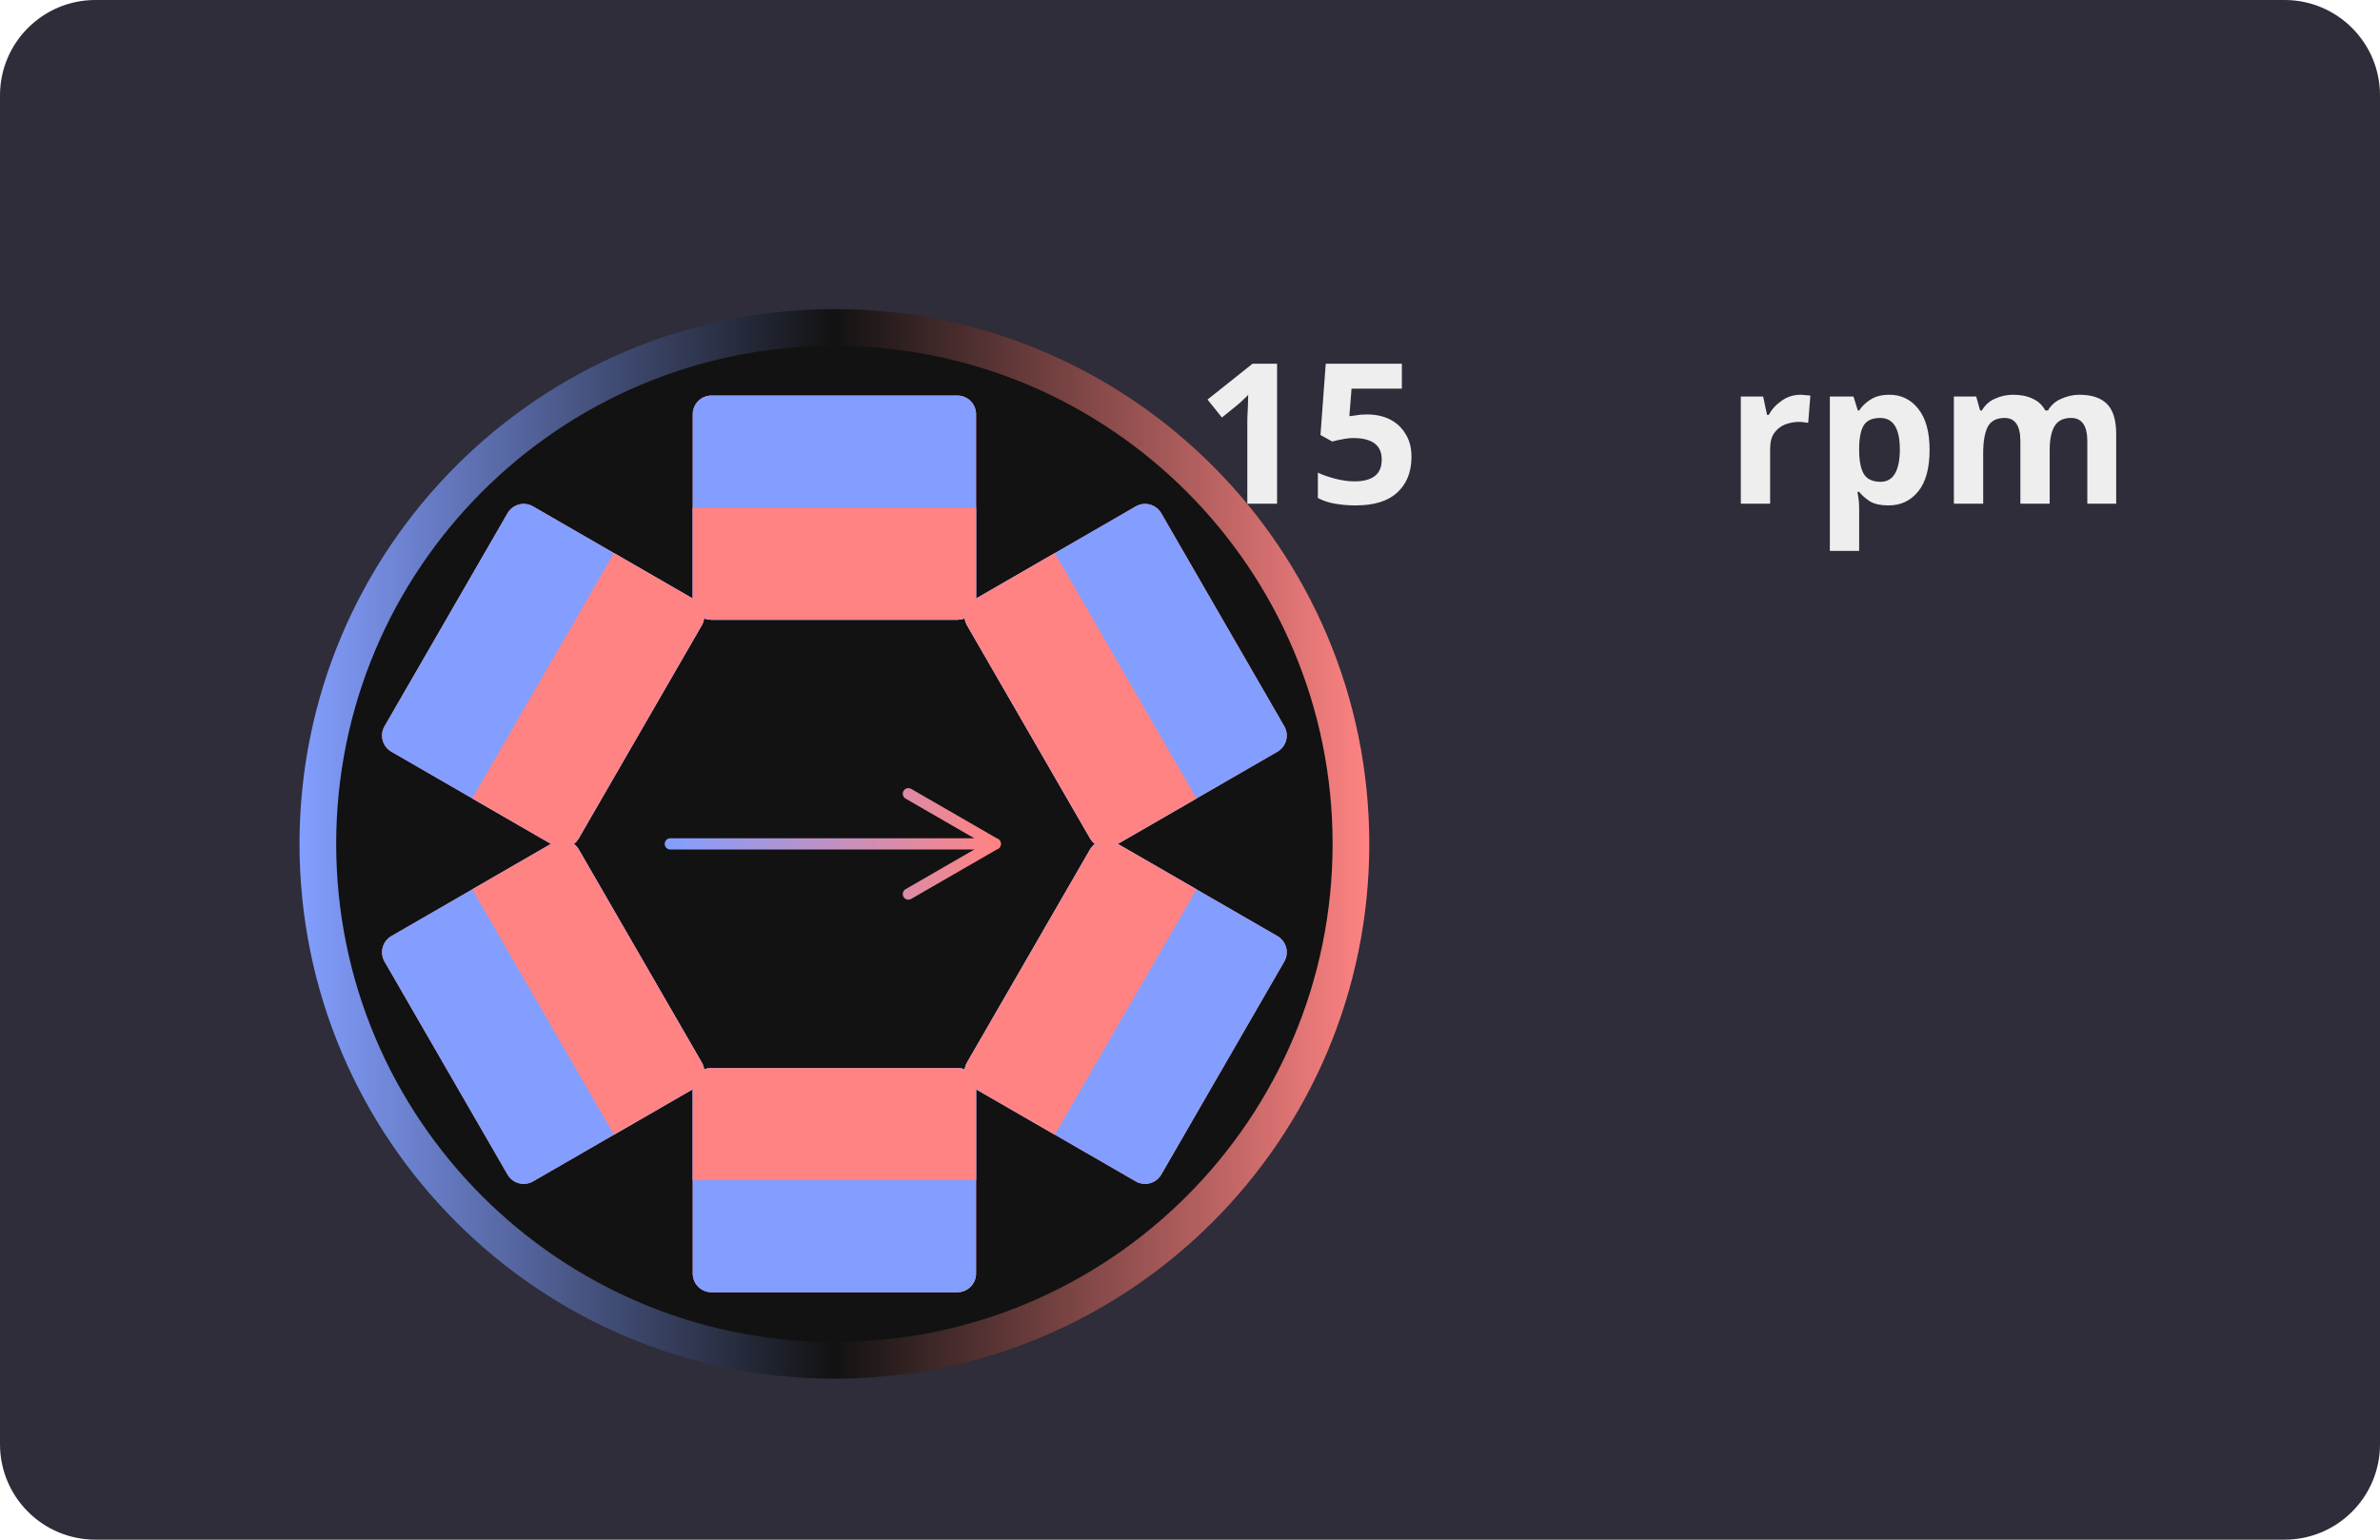
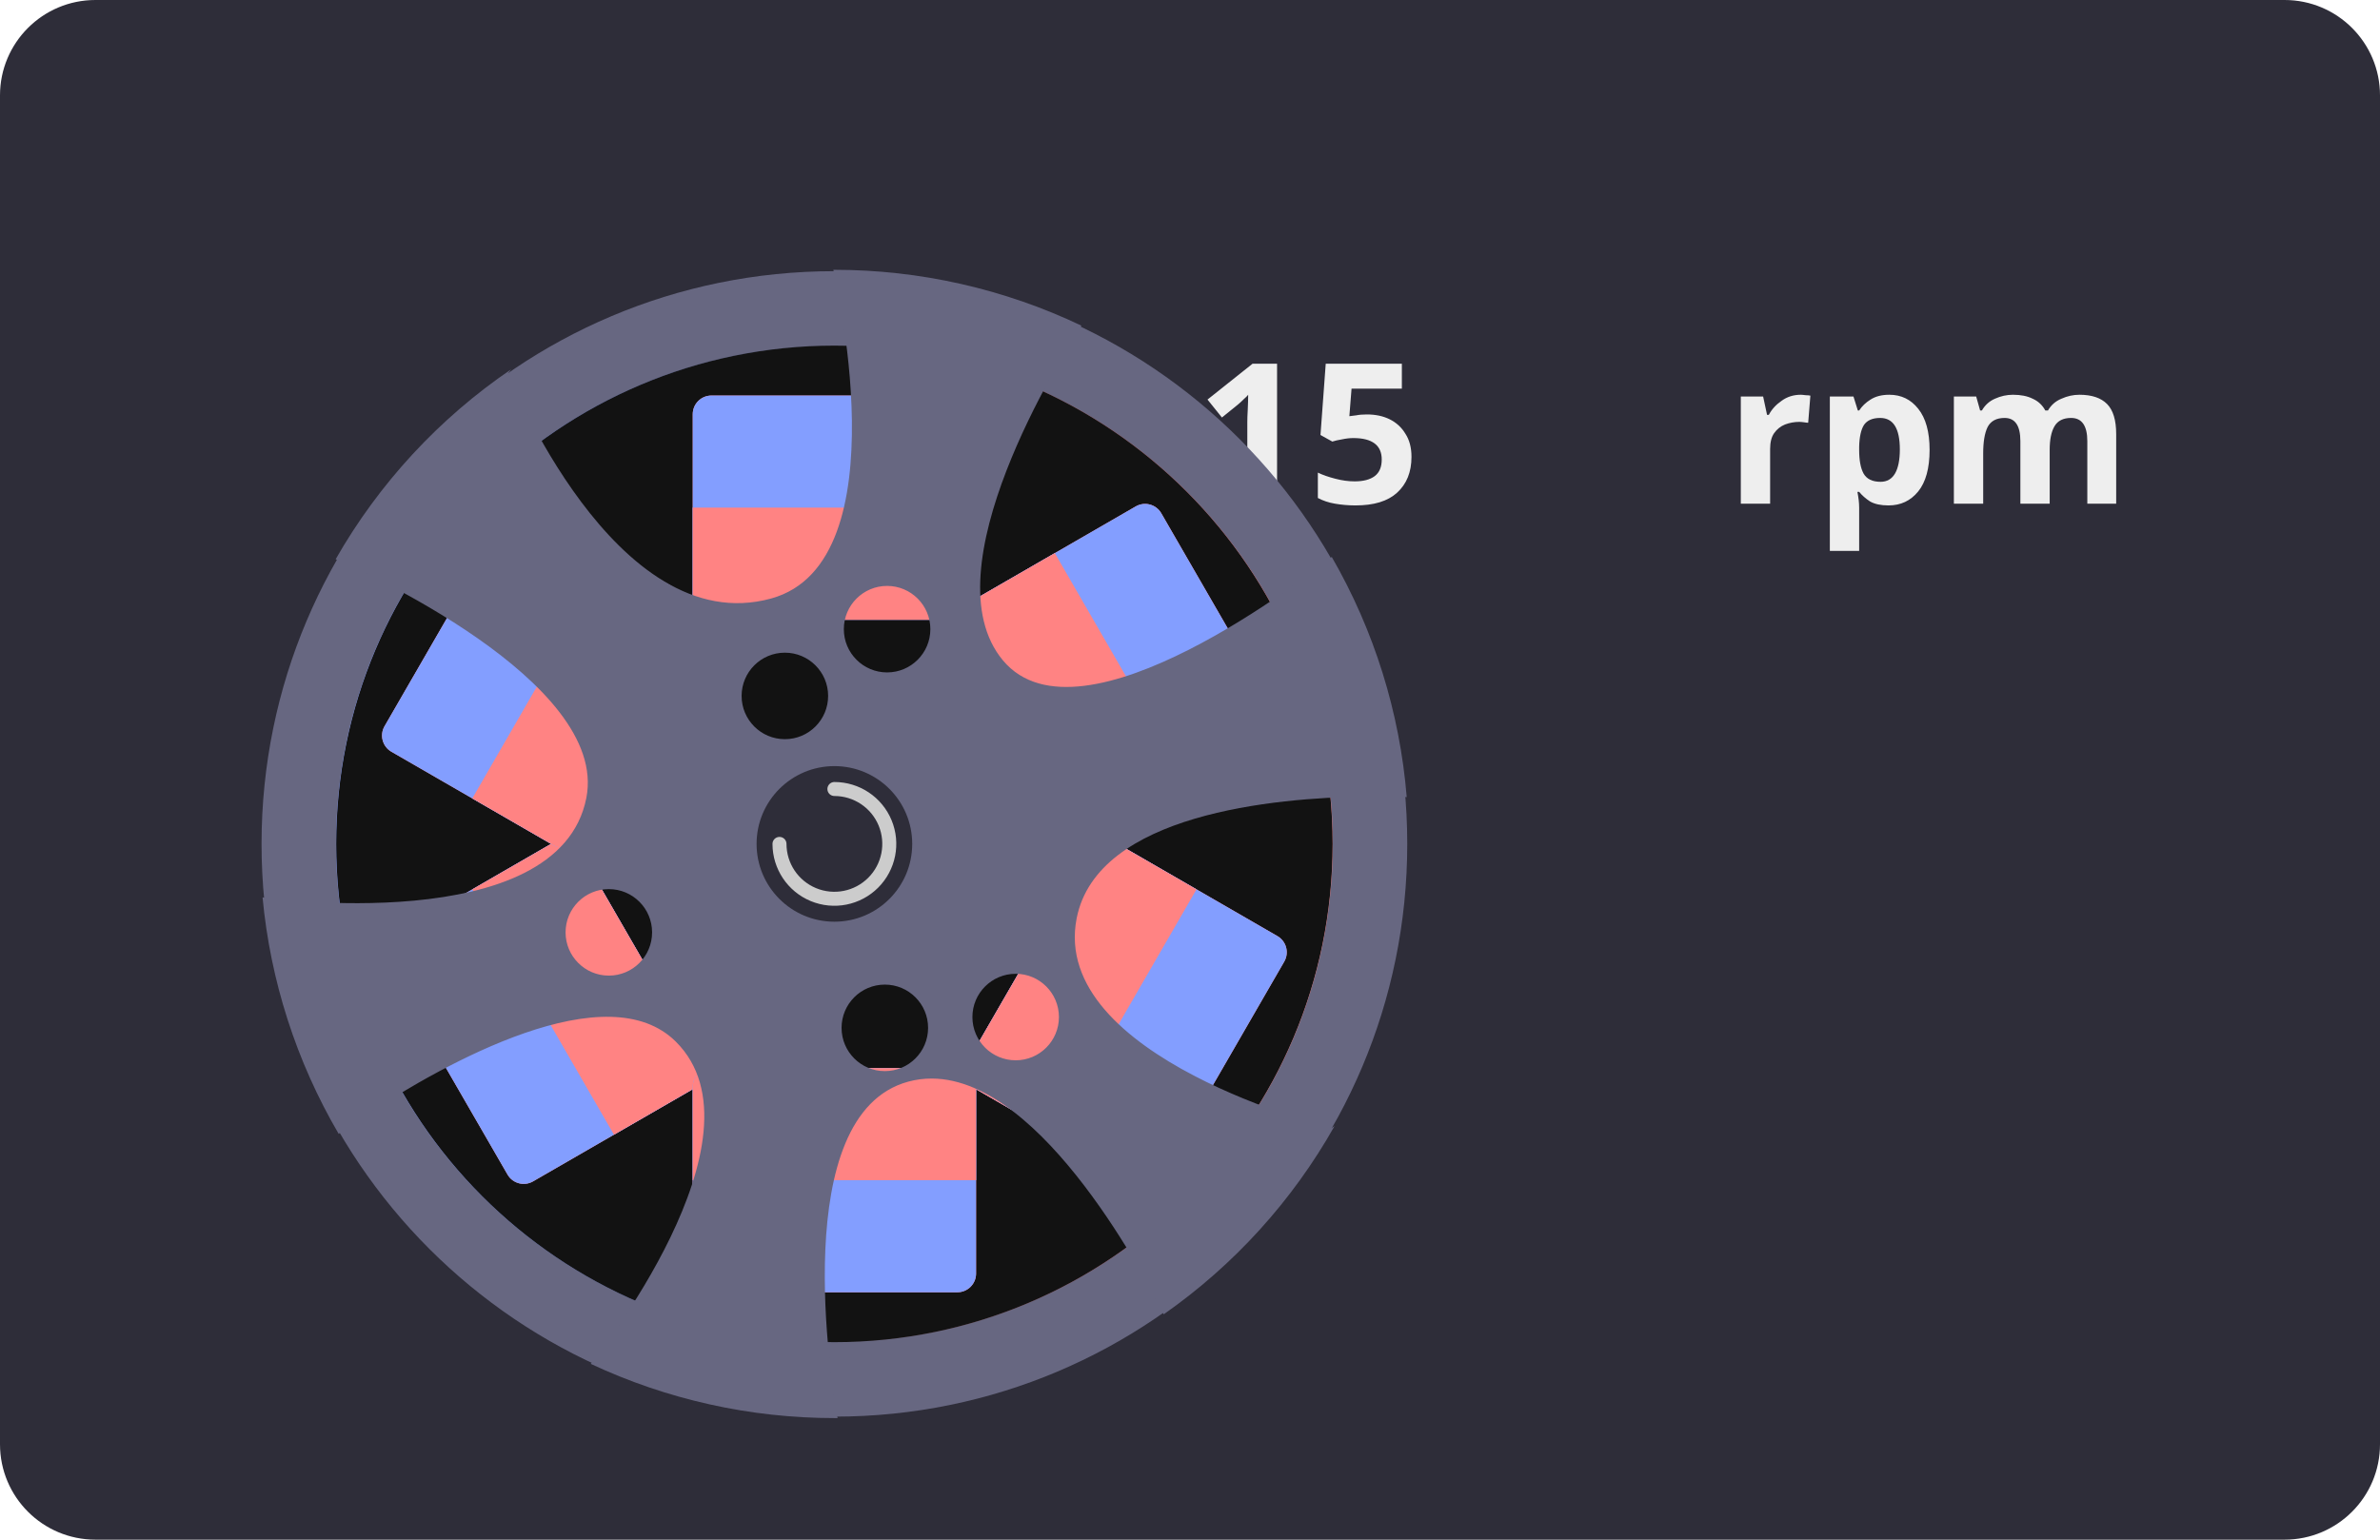
<svg xmlns="http://www.w3.org/2000/svg" xmlns:xlink="http://www.w3.org/1999/xlink" width="85mm" height="55mm" viewBox="0 0 85 55" version="1.1" id="svg1" xml:space="preserve">
  <defs id="defs1">
    <linearGradient id="linearGradient15">
      <stop style="stop-color:#121212;stop-opacity:1;" offset="0" id="stop12" />
      <stop style="stop-color:#ffdba3;stop-opacity:1;" offset="0.343" id="stop13" />
      <stop style="stop-color:#ffeca8;stop-opacity:1;" offset="0.751" id="stop14" />
      <stop style="stop-color:#121212;stop-opacity:1;" offset="1" id="stop15" />
    </linearGradient>
    <linearGradient id="linearGradient23">
      <stop style="stop-color:#ff8383;stop-opacity:1;" offset="0" id="stop22" />
      <stop style="stop-color:#121212;stop-opacity:1;" offset="0.5" id="stop24" />
      <stop style="stop-color:#839eff;stop-opacity:1;" offset="1" id="stop23" />
    </linearGradient>
    <linearGradient id="linearGradient20">
      <stop style="stop-color:#ff8383;stop-opacity:1;" offset="0" id="stop20" />
      <stop style="stop-color:#121212;stop-opacity:1;" offset="0.5" id="stop25" />
      <stop style="stop-color:#839eff;stop-opacity:1;" offset="1" id="stop21" />
    </linearGradient>
    <linearGradient xlink:href="#linearGradient23" id="linearGradient21" x1="9.388" y1="30.146" x2="50.212" y2="30.146" gradientUnits="userSpaceOnUse" gradientTransform="matrix(0.9358417,0,0,0.9358417,-57.68808,1.934104)" />
    <linearGradient xlink:href="#linearGradient20" id="linearGradient22" gradientUnits="userSpaceOnUse" gradientTransform="translate(1.4741211e-6)" x1="9.388" y1="30.146" x2="50.212" y2="30.146" />
    <linearGradient xlink:href="#linearGradient15" id="linearGradient67" gradientUnits="userSpaceOnUse" gradientTransform="rotate(-120,29.80017,30.1457)" x1="29.8" y1="14.13" x2="29.8" y2="14.511" spreadMethod="repeat" />
    <linearGradient xlink:href="#linearGradient15" id="linearGradient16" gradientUnits="userSpaceOnUse" gradientTransform="rotate(-60,29.80025,30.1457)" x1="29.8" y1="14.13" x2="29.8" y2="14.511" spreadMethod="repeat" />
    <linearGradient xlink:href="#linearGradient15" id="linearGradient17" gradientUnits="userSpaceOnUse" gradientTransform="translate(-2.7831783e-7)" x1="29.8" y1="14.13" x2="29.8" y2="14.511" spreadMethod="repeat" />
    <linearGradient xlink:href="#linearGradient4" id="linearGradient5" x1="35.266" y1="27.5" x2="49.733" y2="27.5" gradientUnits="userSpaceOnUse" />
    <linearGradient id="linearGradient4">
      <stop style="stop-color:#839eff;stop-opacity:1;" offset="0" id="stop5" />
      <stop style="stop-color:#ff8383;stop-opacity:1;" offset="1" id="stop4" />
    </linearGradient>
    <linearGradient xlink:href="#linearGradient4" id="linearGradient1" gradientUnits="userSpaceOnUse" x1="35.266" y1="27.5" x2="49.733" y2="27.5" />
  </defs>
  <g id="layer1" style="display:inline">
    <rect style="display:inline;fill:#2e2d39;fill-opacity:1;stroke-width:16;stroke-linecap:round;stroke-linejoin:round" id="rect1" width="85" height="55" x="0" y="0" ry="3.408" />
    <g id="g26">
      <g id="rotor">
-         <circle style="display:none;fill:url(#linearGradient22);stroke-width:23.917;stroke-linecap:round;stroke-linejoin:round" id="circle21" cx="29.8" cy="30.146" r="20.412" />
-         <circle style="display:inline;fill:url(#linearGradient21);stroke-width:22.383;stroke-linecap:round;stroke-linejoin:round" id="circle20" cx="-29.8" cy="30.146" r="19.103" transform="scale(-1,1)" />
+         <circle style="display:inline;fill:url(#linearGradient22);stroke-width:23.917;stroke-linecap:round;stroke-linejoin:round" id="circle21" cx="29.8" cy="30.146" r="20.412" />
+         <circle style="display:inline;fill:url(#linearGradient21);stroke-width:22.383;stroke-linecap:round;stroke-linejoin:round" id="circle3" cx="-29.8" cy="30.146" r="19.103" transform="scale(-1,1)" />
      </g>
    </g>
    <circle style="display:inline;fill:#121212;fill-opacity:1;stroke-width:20.848;stroke-linecap:round;stroke-linejoin:round" id="path2" cx="29.8" cy="30.146" r="17.793" />
    <g id="g32" style="fill:#2e2d39;fill-opacity:1">
      <rect style="display:inline;fill:#2e2d39;fill-opacity:1;stroke-width:11.19;stroke-linecap:round;stroke-linejoin:round" id="rect27" width="10.118" height="8.008" x="24.741" y="14.13" ry="0.667" />
      <rect style="display:inline;fill:#2e2d39;fill-opacity:1;stroke-width:11.19;stroke-linecap:round;stroke-linejoin:round" id="rect28" width="10.118" height="8.008" x="6.148" y="-56.896" ry="0.667" transform="rotate(120)" />
      <rect style="display:inline;fill:#2e2d39;fill-opacity:1;stroke-width:11.19;stroke-linecap:round;stroke-linejoin:round" id="rect29" width="10.118" height="8.008" x="-46.066" y="-2.727" ry="0.667" transform="matrix(-0.5,-0.8660254,-0.8660254,0.5,0,0)" />
      <rect style="display:inline;fill:#2e2d39;fill-opacity:1;stroke-width:11.19;stroke-linecap:round;stroke-linejoin:round" id="rect30" width="10.118" height="8.008" x="-16.266" y="24.865" ry="0.667" transform="rotate(-60)" />
      <rect style="display:inline;fill:#2e2d39;fill-opacity:1;stroke-width:11.19;stroke-linecap:round;stroke-linejoin:round" id="rect31" width="10.118" height="8.008" x="35.948" y="-26.75" ry="0.667" transform="rotate(60)" />
      <rect style="display:inline;fill:#2e2d39;fill-opacity:1;stroke-width:11.19;stroke-linecap:round;stroke-linejoin:round" id="rect32" width="10.118" height="8.008" x="-34.859" y="38.154" ry="0.667" transform="scale(-1,1)" />
    </g>
    <rect style="display:inline;fill:#a8a5ff;stroke-width:16;stroke-linecap:round;stroke-linejoin:round" id="rect2" width="49.477" height="60.59" x="197.379" y="-19.844" ry="3.408" />
    <text xml:space="preserve" style="font-weight:bold;font-size:7px;line-height:1.3;font-family:Comfortaa;-inkscape-font-specification:'Comfortaa Bold';text-align:end;writing-mode:lr-tb;direction:ltr;text-anchor:end;fill:#eeeeee;fill-opacity:1;stroke:none;stroke-width:0.5;stroke-linecap:round;stroke-linejoin:round" x="59.828" y="17.992" id="rpm">
      <tspan id="tspan9" style="font-size:7px;fill:#eeeeee;fill-opacity:1;stroke:none;stroke-width:0.5" x="59.828" y="17.992">15</tspan>
    </text>
    <text xml:space="preserve" style="font-weight:bold;font-size:7px;line-height:1.3;font-family:Comfortaa;-inkscape-font-specification:'Comfortaa Bold';writing-mode:lr-tb;direction:ltr;fill:#eeeeee;fill-opacity:1;stroke:none;stroke-width:0.5;stroke-linecap:round;stroke-linejoin:round" x="61.625" y="17.992" id="text11">
      <tspan id="tspan11" style="font-size:7px;fill:#eeeeee;fill-opacity:1;stroke:none;stroke-width:0.5" x="61.625" y="17.992">rpm</tspan>
    </text>
    <g id="as1">
      <rect style="display:inline;fill:#ff8383;fill-opacity:1;stroke-width:11.19;stroke-linecap:round;stroke-linejoin:round" id="rect35" width="10.118" height="8.008" x="24.741" y="14.13" ry="0.667" />
      <path id="asouth1in" style="display:inline;fill:#839eff;fill-opacity:1;stroke-width:11.19;stroke-linecap:round;stroke-linejoin:round" d="m 24.741,18.134 v 3.337 c 0,0.369 0.297,0.667 0.667,0.667 h 8.784 c 0.369,0 0.667,-0.298 0.667,-0.667 v -3.337 z" />
    </g>
    <g id="bs1">
      <rect style="display:inline;fill:#ff8383;fill-opacity:1;stroke-width:11.19;stroke-linecap:round;stroke-linejoin:round" id="r" width="10.118" height="8.008" x="6.148" y="-56.896" ry="0.667" transform="rotate(120)" />
      <path id="rect33" style="display:inline;fill:#839eff;fill-opacity:1;stroke-width:11.19;stroke-linecap:round;stroke-linejoin:round" d="M 6.228 -49.237 C 6.341 -49.029 6.561 -48.888 6.815 -48.888 L 15.599 -48.889 C 15.969 -48.889 16.266 -49.186 16.266 -49.555 L 16.266 -52.892 L 6.148 -52.892 L 6.148 -49.555 C 6.148 -49.44 6.177 -49.331 6.228 -49.237 z " transform="rotate(120)" />
    </g>
    <g id="cs1">
      <rect style="display:inline;fill:#ff8383;fill-opacity:1;stroke-width:11.19;stroke-linecap:round;stroke-linejoin:round" id="csouth1" width="10.118" height="8.008" x="-46.066" y="-2.727" ry="0.667" transform="matrix(-0.5,-0.8660254,-0.8660254,0.5,0,0)" />
      <path id="rect37" style="display:inline;fill:#839eff;fill-opacity:1;stroke-width:11.19;stroke-linecap:round;stroke-linejoin:round" d="M -36.028 -2.378 C -35.977 -2.284 -35.948 -2.175 -35.948 -2.06 L -35.948 1.277 L -46.066 1.277 L -46.066 -2.06 C -46.066 -2.429 -45.769 -2.727 -45.399 -2.727 L -36.615 -2.727 C -36.361 -2.727 -36.141 -2.586 -36.028 -2.378 z " transform="matrix(-0.5,-0.8660254,-0.8660254,0.5,0,0)" />
    </g>
    <g id="bs2">
      <rect style="display:inline;fill:#ff8383;fill-opacity:1;stroke-width:11.19;stroke-linecap:round;stroke-linejoin:round" id="rect36" width="10.118" height="8.008" x="-16.266" y="24.865" ry="0.667" transform="rotate(-60)" />
      <path id="bsouth2" style="display:inline;fill:#839eff;fill-opacity:1;stroke-width:11.19;stroke-linecap:round;stroke-linejoin:round" d="M -6.148 28.868 L -16.266 28.869 L -16.266 32.206 C -16.266 32.575 -15.968 32.873 -15.599 32.873 L -6.814 32.872 C -6.445 32.872 -6.148 32.575 -6.148 32.206 L -6.148 28.868 z " transform="rotate(-60)" />
    </g>
    <g id="cs2">
      <rect style="display:inline;fill:#ff8383;fill-opacity:1;stroke-width:11.19;stroke-linecap:round;stroke-linejoin:round" id="csouth2in" width="10.118" height="8.008" x="35.948" y="-26.75" ry="0.667" transform="rotate(60)" />
      <path id="rect34" style="display:inline;fill:#839eff;fill-opacity:1;stroke-width:11.19;stroke-linecap:round;stroke-linejoin:round" d="M 35.948 -22.746 L 35.948 -19.409 C 35.948 -19.04 36.246 -18.743 36.615 -18.743 L 45.4 -18.743 C 45.769 -18.743 46.066 -19.04 46.066 -19.409 L 46.066 -22.747 L 35.948 -22.746 z " transform="rotate(60)" />
    </g>
    <g id="as2">
      <rect style="display:inline;fill:#ff8383;fill-opacity:1;stroke-width:11.19;stroke-linecap:round;stroke-linejoin:round" id="asouth2" width="10.118" height="8.008" x="-34.859" y="38.154" ry="0.667" transform="scale(-1,1)" />
      <path id="rect38" style="display:inline;fill:#839eff;fill-opacity:1;stroke-width:11.19;stroke-linecap:round;stroke-linejoin:round" d="M -25.408 38.154 C -25.038 38.154 -24.741 38.451 -24.741 38.82 L -24.741 42.158 L -34.859 42.158 L -34.859 38.82 C -34.859 38.451 -34.562 38.154 -34.192 38.154 L -25.408 38.154 z " transform="scale(-1,1)" />
    </g>
    <g id="an1">
      <rect style="display:inline;fill:#839eff;fill-opacity:1;stroke-width:11.19;stroke-linecap:round;stroke-linejoin:round" id="rect39" width="10.118" height="8.008" x="24.741" y="14.13" ry="0.667" />
      <path id="path39" style="display:inline;fill:#ff8383;fill-opacity:1;stroke-width:11.19;stroke-linecap:round;stroke-linejoin:round" d="m 24.741,18.134 v 3.337 c 0,0.369 0.297,0.667 0.667,0.667 h 8.784 c 0.369,0 0.667,-0.298 0.667,-0.667 v -3.337 z" />
    </g>
    <g id="bn1">
      <rect style="display:inline;fill:#839eff;fill-opacity:1;stroke-width:11.19;stroke-linecap:round;stroke-linejoin:round" id="rect40" width="10.118" height="8.008" x="6.148" y="-56.896" ry="0.667" transform="rotate(120)" />
      <path id="path40" style="display:inline;fill:#ff8383;fill-opacity:1;stroke-width:11.19;stroke-linecap:round;stroke-linejoin:round" d="m 6.228,-49.237 c 0.113,0.208 0.333,0.349 0.587,0.349 l 8.785,-3.36e-4 c 0.369,0 0.667,-0.297 0.667,-0.667 l -5.3e-5,-3.337 -10.118,2.46e-4 -2.047e-4,3.337 c 0,0.115 0.029,0.224 0.08,0.318 z" transform="rotate(120)" />
    </g>
    <g id="cn1">
      <rect style="display:inline;fill:#839eff;fill-opacity:1;stroke-width:11.19;stroke-linecap:round;stroke-linejoin:round" id="rect41" width="10.118" height="8.008" x="-46.066" y="-2.727" ry="0.667" transform="matrix(-0.5,-0.8660254,-0.8660254,0.5,0,0)" />
      <path id="path41" style="display:inline;fill:#ff8383;fill-opacity:1;stroke-width:11.19;stroke-linecap:round;stroke-linejoin:round" d="m -36.028,-2.378 c 0.051,0.094 0.08,0.203 0.08,0.318 l -2.04e-4,3.337 -10.118,2.467e-4 -5.3e-5,-3.337 c 0,-0.369 0.297,-0.667 0.667,-0.667 l 8.785,-3.359e-4 c 0.254,0 0.474,0.141 0.587,0.349 z" transform="matrix(-0.5,-0.8660254,-0.8660254,0.5,0,0)" />
    </g>
    <g id="bn2">
      <rect style="display:inline;fill:#839eff;fill-opacity:1;stroke-width:11.19;stroke-linecap:round;stroke-linejoin:round" id="rect42" width="10.118" height="8.008" x="-16.266" y="24.865" ry="0.667" transform="rotate(-60)" />
      <path id="path42" style="display:inline;fill:#ff8383;fill-opacity:1;stroke-width:11.19;stroke-linecap:round;stroke-linejoin:round" d="m -6.148,28.868 -10.118,5.05e-4 -2.05e-4,3.337 c 0,0.369 0.298,0.667 0.667,0.667 l 8.785,-3.36e-4 c 0.369,0 0.667,-0.297 0.667,-0.667 z" transform="rotate(-60)" />
    </g>
    <g id="cn2">
      <rect style="display:inline;fill:#839eff;fill-opacity:1;stroke-width:11.19;stroke-linecap:round;stroke-linejoin:round" id="rect43" width="10.118" height="8.008" x="35.948" y="-26.75" ry="0.667" transform="rotate(60)" />
      <path id="path43" style="display:inline;fill:#ff8383;fill-opacity:1;stroke-width:11.19;stroke-linecap:round;stroke-linejoin:round" d="m 35.948,-22.746 -5.4e-5,3.337 c 0,0.369 0.297,0.667 0.667,0.667 l 8.785,-1.11e-4 c 0.369,0 0.667,-0.297 0.667,-0.667 l 5.3e-5,-3.337 z" transform="rotate(60)" />
    </g>
    <g id="an2">
      <rect style="display:inline;fill:#839eff;fill-opacity:1;stroke-width:11.19;stroke-linecap:round;stroke-linejoin:round" id="rect44" width="10.118" height="8.008" x="-34.859" y="38.154" ry="0.667" transform="scale(-1,1)" />
      <path id="path44" style="display:inline;fill:#ff8383;fill-opacity:1;stroke-width:11.19;stroke-linecap:round;stroke-linejoin:round" d="m -25.408,38.154 c 0.369,0 0.667,0.297 0.667,0.667 v 3.337 h -10.118 v -3.337 c 0,-0.369 0.297,-0.667 0.667,-0.667 z" transform="scale(-1,1)" />
    </g>
    <g id="g46" style="fill:#a2a2a2;fill-opacity:1">
      <g id="g45" style="fill:#a2a2a2;fill-opacity:1" />
    </g>
    <g id="g7" transform="matrix(0.8021881,0,0,0.8021881,-4.350582,8.085573)" style="display:inline">
      <g id="arrow">
        <path style="fill:none;stroke:url(#linearGradient1);stroke-width:0.5;stroke-linecap:round;stroke-linejoin:round" d="M 35.266,27.5 H 49.733 L 45.866,25.267" id="path7" />
        <path style="fill:none;stroke:url(#linearGradient5);stroke-width:0.5;stroke-linecap:round;stroke-linejoin:round" d="m 49.733,27.5 -3.867,2.233" id="path8" />
      </g>
    </g>
    <g id="coils" style="display:none" transform="rotate(60,29.80023,30.14585)">
      <path id="path67" style="display:inline;fill:url(#linearGradient16);fill-opacity:1;stroke-width:11.19;stroke-linecap:round;stroke-linejoin:round" d="m 13.734,25.942 c -0.185,0.32 -0.076,0.726 0.244,0.911 l 5.78,3.337 c 0.32,0.185 0.726,0.076 0.911,-0.244 l 4.392,-7.608 c 0.185,-0.32 0.076,-0.727 -0.244,-0.911 L 19.037,18.09 c -0.32,-0.185 -0.726,-0.075 -0.911,0.244 z m 20.805,12.012 c -0.185,0.32 -0.076,0.726 0.244,0.911 l 5.78,3.337 c 0.32,0.185 0.726,0.076 0.911,-0.244 l 4.392,-7.608 c 0.185,-0.32 0.076,-0.726 -0.244,-0.911 L 39.842,30.102 c -0.32,-0.185 -0.726,-0.076 -0.911,0.244 z" />
      <path id="path15" style="display:inline;fill:url(#linearGradient67);fill-opacity:1;stroke-width:11.19;stroke-linecap:round;stroke-linejoin:round" d="m 18.126,41.958 c 0.185,0.32 0.591,0.429 0.911,0.244 l 5.78,-3.337 c 0.32,-0.185 0.429,-0.591 0.244,-0.911 l -4.392,-7.608 C 20.485,30.026 20.078,29.917 19.758,30.102 l -5.78,3.337 c -0.32,0.185 -0.428,0.591 -0.244,0.911 z m 20.805,-12.012 c 0.185,0.32 0.591,0.429 0.911,0.244 l 5.78,-3.337 c 0.32,-0.185 0.429,-0.591 0.244,-0.911 l -4.392,-7.608 c -0.185,-0.32 -0.591,-0.429 -0.911,-0.244 l -5.78,3.337 c -0.32,0.185 -0.429,0.591 -0.244,0.911 z" />
      <path id="path16" style="display:inline;fill:url(#linearGradient17);fill-opacity:1;stroke-width:11.19;stroke-linecap:round;stroke-linejoin:round" d="m 25.408,14.13 c -0.369,10e-7 -0.667,0.297 -0.667,0.667 v 6.675 c 0,0.369 0.297,0.667 0.667,0.667 h 8.784 c 0.369,0 0.667,-0.298 0.667,-0.667 v -6.675 c 10e-7,-0.369 -0.298,-0.667 -0.667,-0.667 z m -1e-6,24.024 c -0.369,-1e-6 -0.667,0.297 -0.667,0.667 l 2e-6,6.675 c -1e-6,0.369 0.297,0.667 0.667,0.667 l 8.784,-10e-7 c 0.369,0 0.667,-0.297 0.667,-0.667 v -6.675 c 10e-7,-0.369 -0.297,-0.667 -0.667,-0.667 z" />
    </g>
-     <g id="rotorlid" style="display:none">
-       <path id="circle1" style="display:inline;fill:#676781;fill-opacity:1;stroke-width:22.657;stroke-linecap:round;stroke-linejoin:round" d="m -29.8,10.809 a 19.337,19.337 0 0 1 19.337,19.337 19.337,19.337 0 0 1 -19.337,19.336 19.337,19.337 0 0 1 -19.336,-19.336 19.337,19.337 0 0 1 19.336,-19.337 z m 0,2.514 a 16.823,16.823 0 0 0 -16.823,16.823 16.823,16.823 0 0 0 16.823,16.823 16.823,16.823 0 0 0 16.823,-16.823 16.823,16.823 0 0 0 -16.823,-16.823 z" transform="scale(-1,1)" />
-       <path id="circle11" style="display:inline;fill:#676781;fill-opacity:1;stroke-width:22.657;stroke-linecap:round;stroke-linejoin:round" d="m -29.759,10.809 -0.006,0.006 c 0,0 -2.363,9.841 2.095,11.067 5.254,1.445 8.852,-7.594 8.852,-7.594 l -0.098,-0.125 a 19.337,19.337 0 0 1 5.908,6.394 c -0.686,0.299 -9.207,4.098 -8.442,8.035 0.926,4.763 10.9,3.356 10.9,3.356 l 0.003,-0.004 a 19.337,19.337 0 0 1 -2.563,7.965 c -0.293,-0.214 -5.582,-4.037 -9.171,-3.94 -0.852,0.023 -1.608,0.267 -2.179,0.833 -3.246,3.217 2.765,10.734 2.862,10.854 a 19.337,19.337 0 0 1 -8.203,1.826 19.337,19.337 0 0 1 -0.107,0 c 0.21,-1.181 1.677,-10.216 -2.371,-11.329 -0.271,-0.074 -0.542,-0.109 -0.811,-0.107 -3.758,0.022 -7.311,6.956 -7.797,7.941 a 19.337,19.337 0 0 1 -5.755,-6.343 l 0.109,0.076 c 0,0 9.5,-2.378 8.574,-7.075 -0.695,-3.522 -6.696,-4.051 -9.653,-4.095 -0.684,-0.01 -1.204,0.005 -1.459,0.016 a 19.337,19.337 0 0 1 2.524,-8.086 c 0.708,0.564 8.449,6.611 11.068,3.487 2.547,-3.038 -1.972,-10.251 -2.639,-11.278 a 19.337,19.337 0 0 1 8.318,-1.881 19.337,19.337 0 0 1 0.041,0 z m -1.815,10.648 a 1.456,1.456 0 0 0 -1.456,1.456 1.456,1.456 0 0 0 1.456,1.456 1.456,1.456 0 0 0 1.456,-1.456 1.456,1.456 0 0 0 -1.456,-1.456 z m 3.442,2.249 a 1.456,1.456 0 0 0 -1.456,1.456 1.456,1.456 0 0 0 1.456,1.456 1.456,1.456 0 0 0 1.456,-1.456 1.456,1.456 0 0 0 -1.456,-1.456 z m 5.927,7.963 a 1.456,1.456 0 0 0 -1.456,1.456 1.456,1.456 0 0 0 1.456,1.456 1.456,1.456 0 0 0 1.456,-1.456 1.456,1.456 0 0 0 -1.456,-1.456 z m -13.699,2.852 a 1.456,1.456 0 0 0 -1.456,1.456 1.456,1.456 0 0 0 1.456,1.456 1.456,1.456 0 0 0 1.456,-1.456 1.456,1.456 0 0 0 -1.456,-1.456 z m 4.405,0.364 a 1.456,1.456 0 0 0 -1.456,1.456 1.456,1.456 0 0 0 1.456,1.456 1.456,1.456 0 0 0 1.456,-1.456 1.456,1.456 0 0 0 -1.456,-1.456 z" transform="scale(-1,1)" />
+     <g id="rotorlid" style="display:inline">
+       <path id="circle1" style="display:inline;fill:#676781;fill-opacity:1;stroke-width:23.972;stroke-linecap:round;stroke-linejoin:round" d="M 29.8,9.687 A 20.459,20.459 0 0 0 9.341,30.146 20.459,20.459 0 0 0 29.8,50.605 20.459,20.459 0 0 0 50.259,30.146 20.459,20.459 0 0 0 29.8,9.687 Z m 0,2.659 A 17.8,17.8 0 0 1 47.6,30.146 17.8,17.8 0 0 1 29.8,47.945 17.8,17.8 0 0 1 12,30.146 17.8,17.8 0 0 1 29.8,12.346 Z" />
+       <path id="circle11" style="display:inline;fill:#676781;fill-opacity:1;stroke-width:24.032;stroke-linecap:round;stroke-linejoin:round" d="m 29.756,9.635 0.007,0.006 c 0,0 2.506,10.439 -2.223,11.739 -5.573,1.532 -9.389,-8.055 -9.389,-8.055 l 0.104,-0.132 a 20.51,20.51 0 0 0 -6.267,6.783 c 0.728,0.317 9.766,4.347 8.954,8.522 -0.982,5.052 -11.562,3.56 -11.562,3.56 l -0.003,-0.004 a 20.51,20.51 0 0 0 2.718,8.449 c 0.311,-0.227 5.921,-4.282 9.728,-4.179 0.904,0.024 1.706,0.283 2.311,0.883 3.443,3.412 -2.933,11.385 -3.036,11.513 a 20.51,20.51 0 0 0 8.701,1.937 20.51,20.51 0 0 0 0.114,0 c -0.223,-1.253 -1.778,-10.836 2.515,-12.016 0.287,-0.079 0.574,-0.115 0.861,-0.113 3.986,0.023 7.755,7.378 8.271,8.423 a 20.51,20.51 0 0 0 6.104,-6.728 l -0.116,0.081 c 0,0 -10.077,-2.523 -9.095,-7.504 0.737,-3.736 7.102,-4.297 10.239,-4.344 0.725,-0.011 1.277,0.006 1.548,0.017 a 20.51,20.51 0 0 0 -2.677,-8.577 c -0.751,0.598 -8.962,7.012 -11.74,3.699 -2.701,-3.222 2.092,-10.873 2.799,-11.962 a 20.51,20.51 0 0 0 -8.823,-1.995 20.51,20.51 0 0 0 -0.043,0 z M 31.682,20.93 a 1.545,1.545 0 0 1 1.545,1.545 1.545,1.545 0 0 1 -1.545,1.545 1.545,1.545 0 0 1 -1.545,-1.545 1.545,1.545 0 0 1 1.545,-1.545 z m -3.651,2.385 a 1.545,1.545 0 0 1 1.545,1.545 1.545,1.545 0 0 1 -1.545,1.545 1.545,1.545 0 0 1 -1.545,-1.545 1.545,1.545 0 0 1 1.545,-1.545 z m -6.287,8.446 a 1.545,1.545 0 0 1 1.545,1.545 1.545,1.545 0 0 1 -1.545,1.545 1.545,1.545 0 0 1 -1.545,-1.545 1.545,1.545 0 0 1 1.545,-1.545 z m 14.53,3.025 a 1.545,1.545 0 0 1 1.545,1.545 1.545,1.545 0 0 1 -1.545,1.545 1.545,1.545 0 0 1 -1.545,-1.545 1.545,1.545 0 0 1 1.545,-1.545 z m -4.673,0.386 a 1.545,1.545 0 0 1 1.545,1.545 1.545,1.545 0 0 1 -1.545,1.545 1.545,1.545 0 0 1 -1.545,-1.545 1.545,1.545 0 0 1 1.545,-1.545 z" />
      <circle style="display:inline;fill:#2e2d39;fill-opacity:1;stroke-width:3.256;stroke-linecap:round;stroke-linejoin:round" id="circle48" cx="-29.8" cy="30.146" r="2.779" transform="scale(-1,1)" />
      <path style="display:inline;fill:none;fill-opacity:1;stroke:#cccccc;stroke-width:0.5;stroke-linecap:round;stroke-linejoin:round;stroke-opacity:1" id="circle49" transform="scale(-1,1)" d="m -27.839,30.146 a 1.961,1.961 0 0 1 -1.21,1.811 1.961,1.961 0 0 1 -2.137,-0.425 1.961,1.961 0 0 1 -0.425,-2.137 1.961,1.961 0 0 1 1.811,-1.21" />
    </g>
  </g>
</svg>
